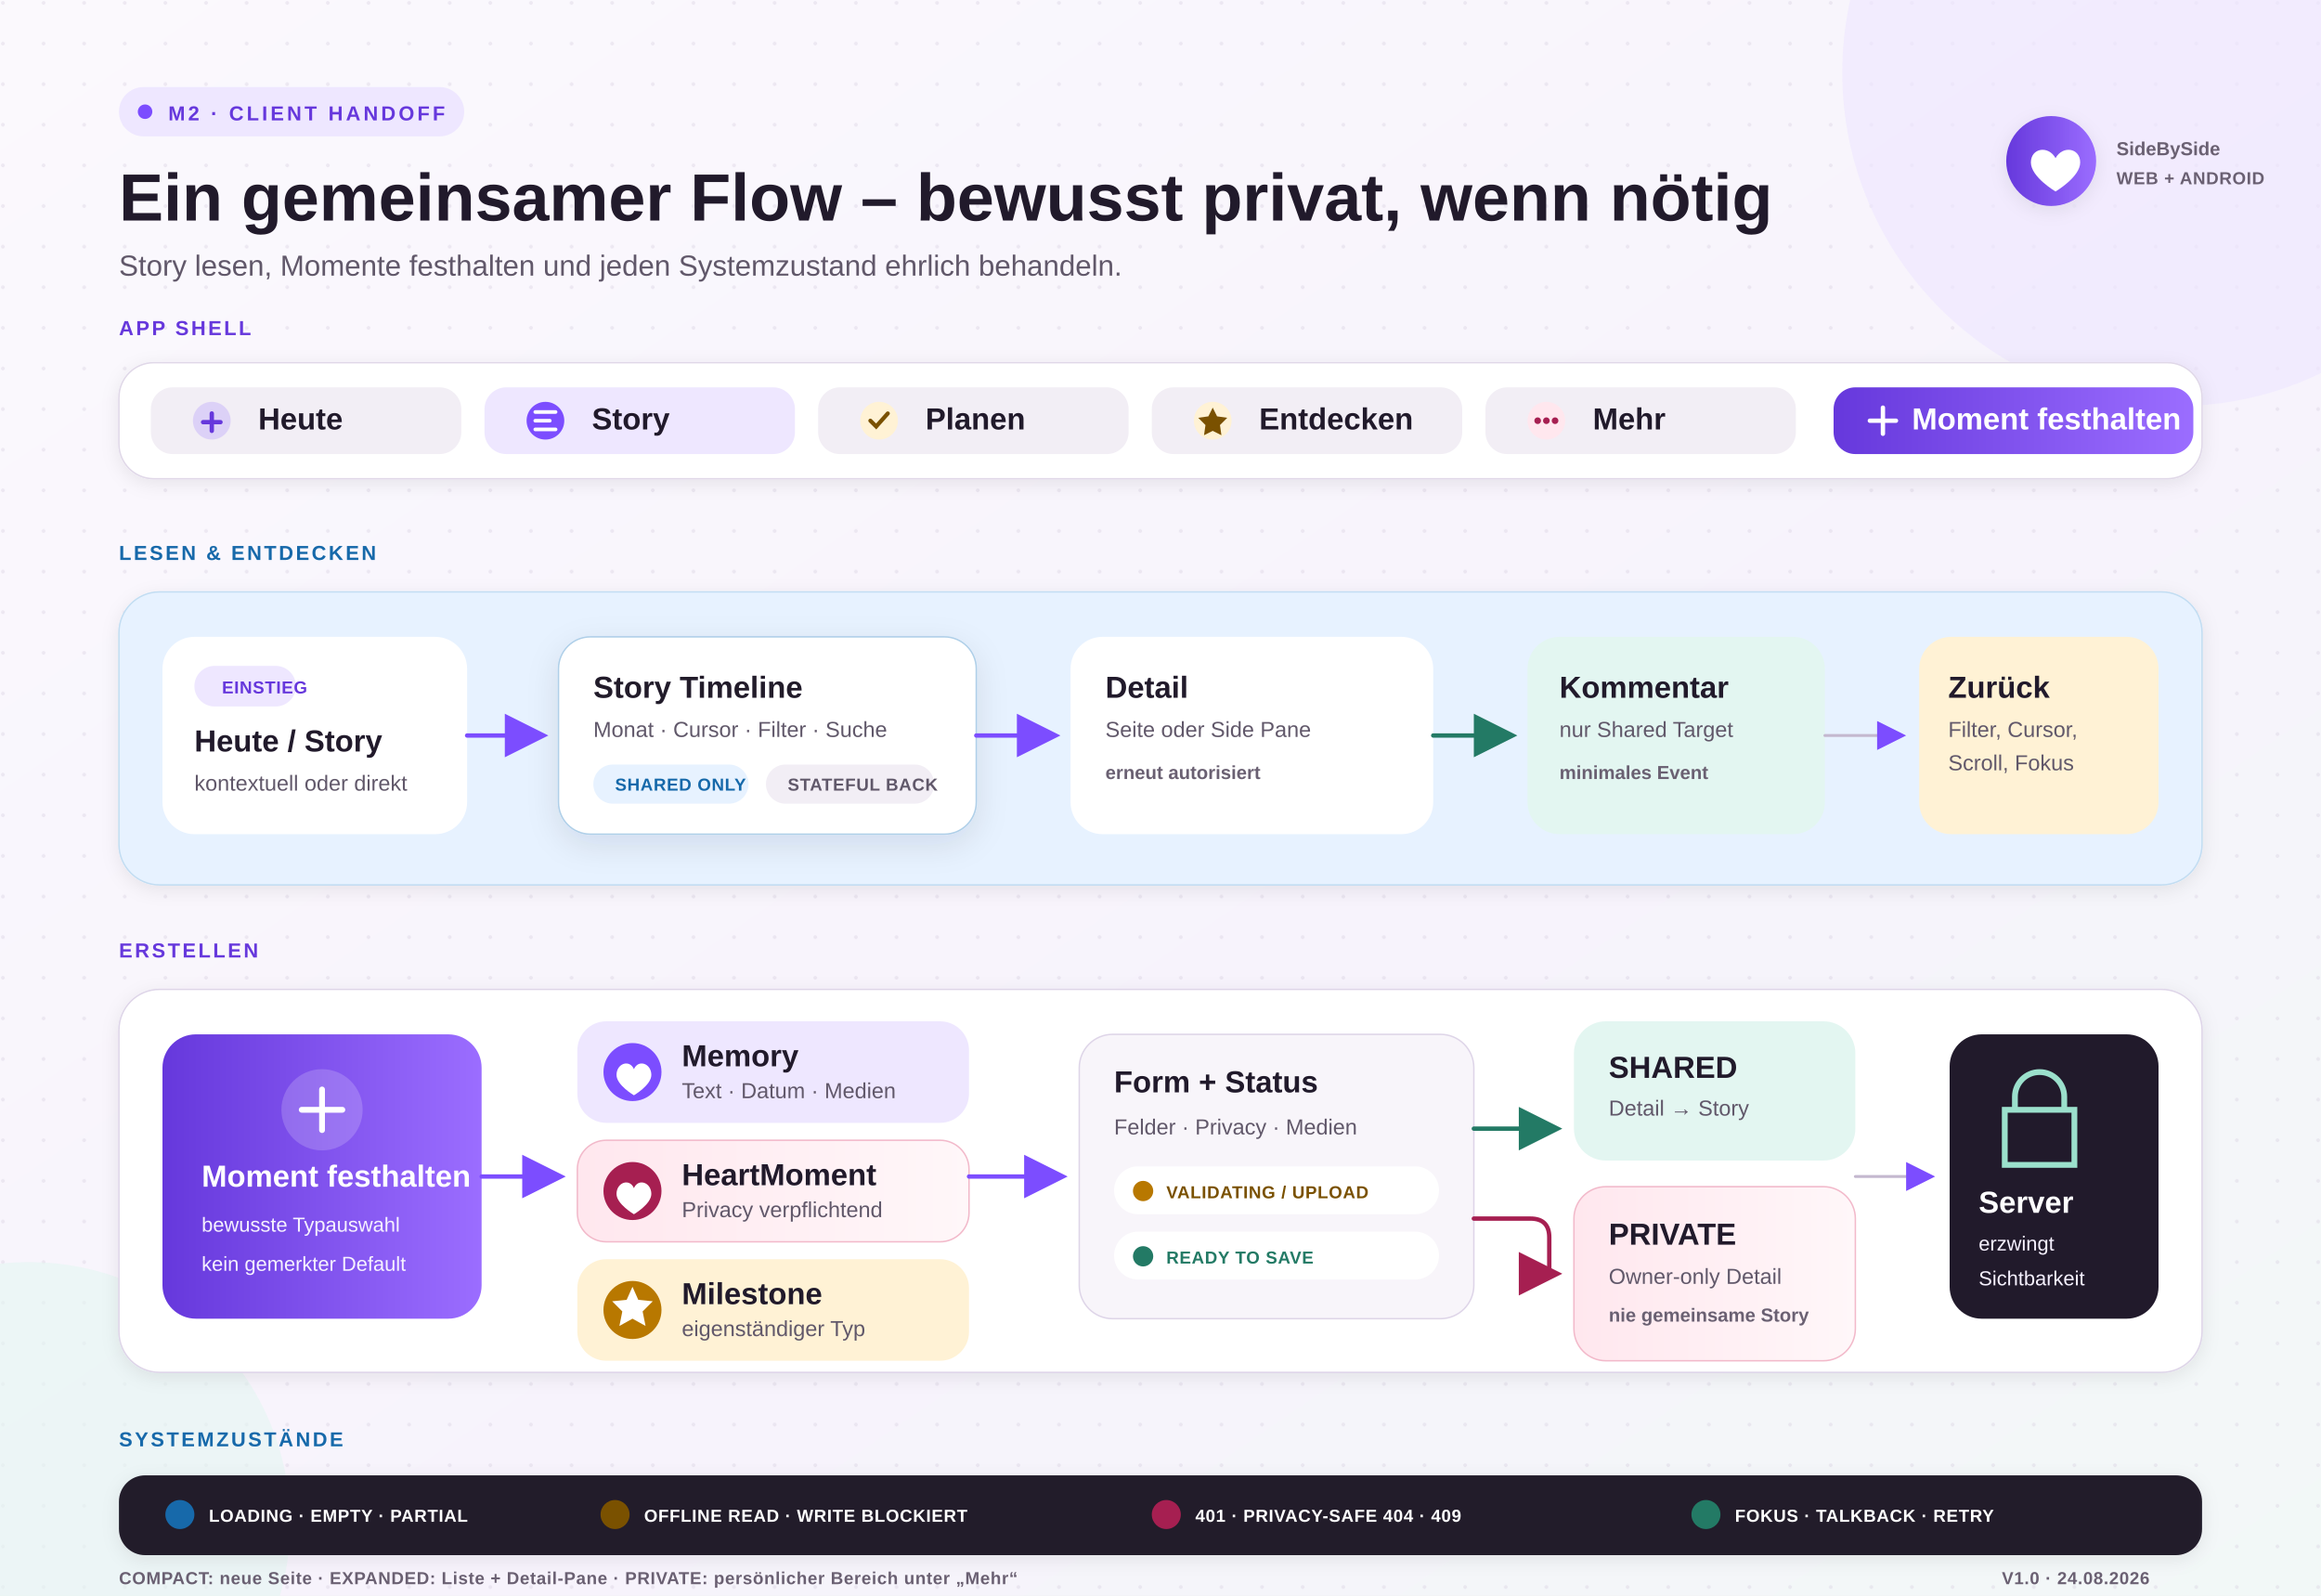
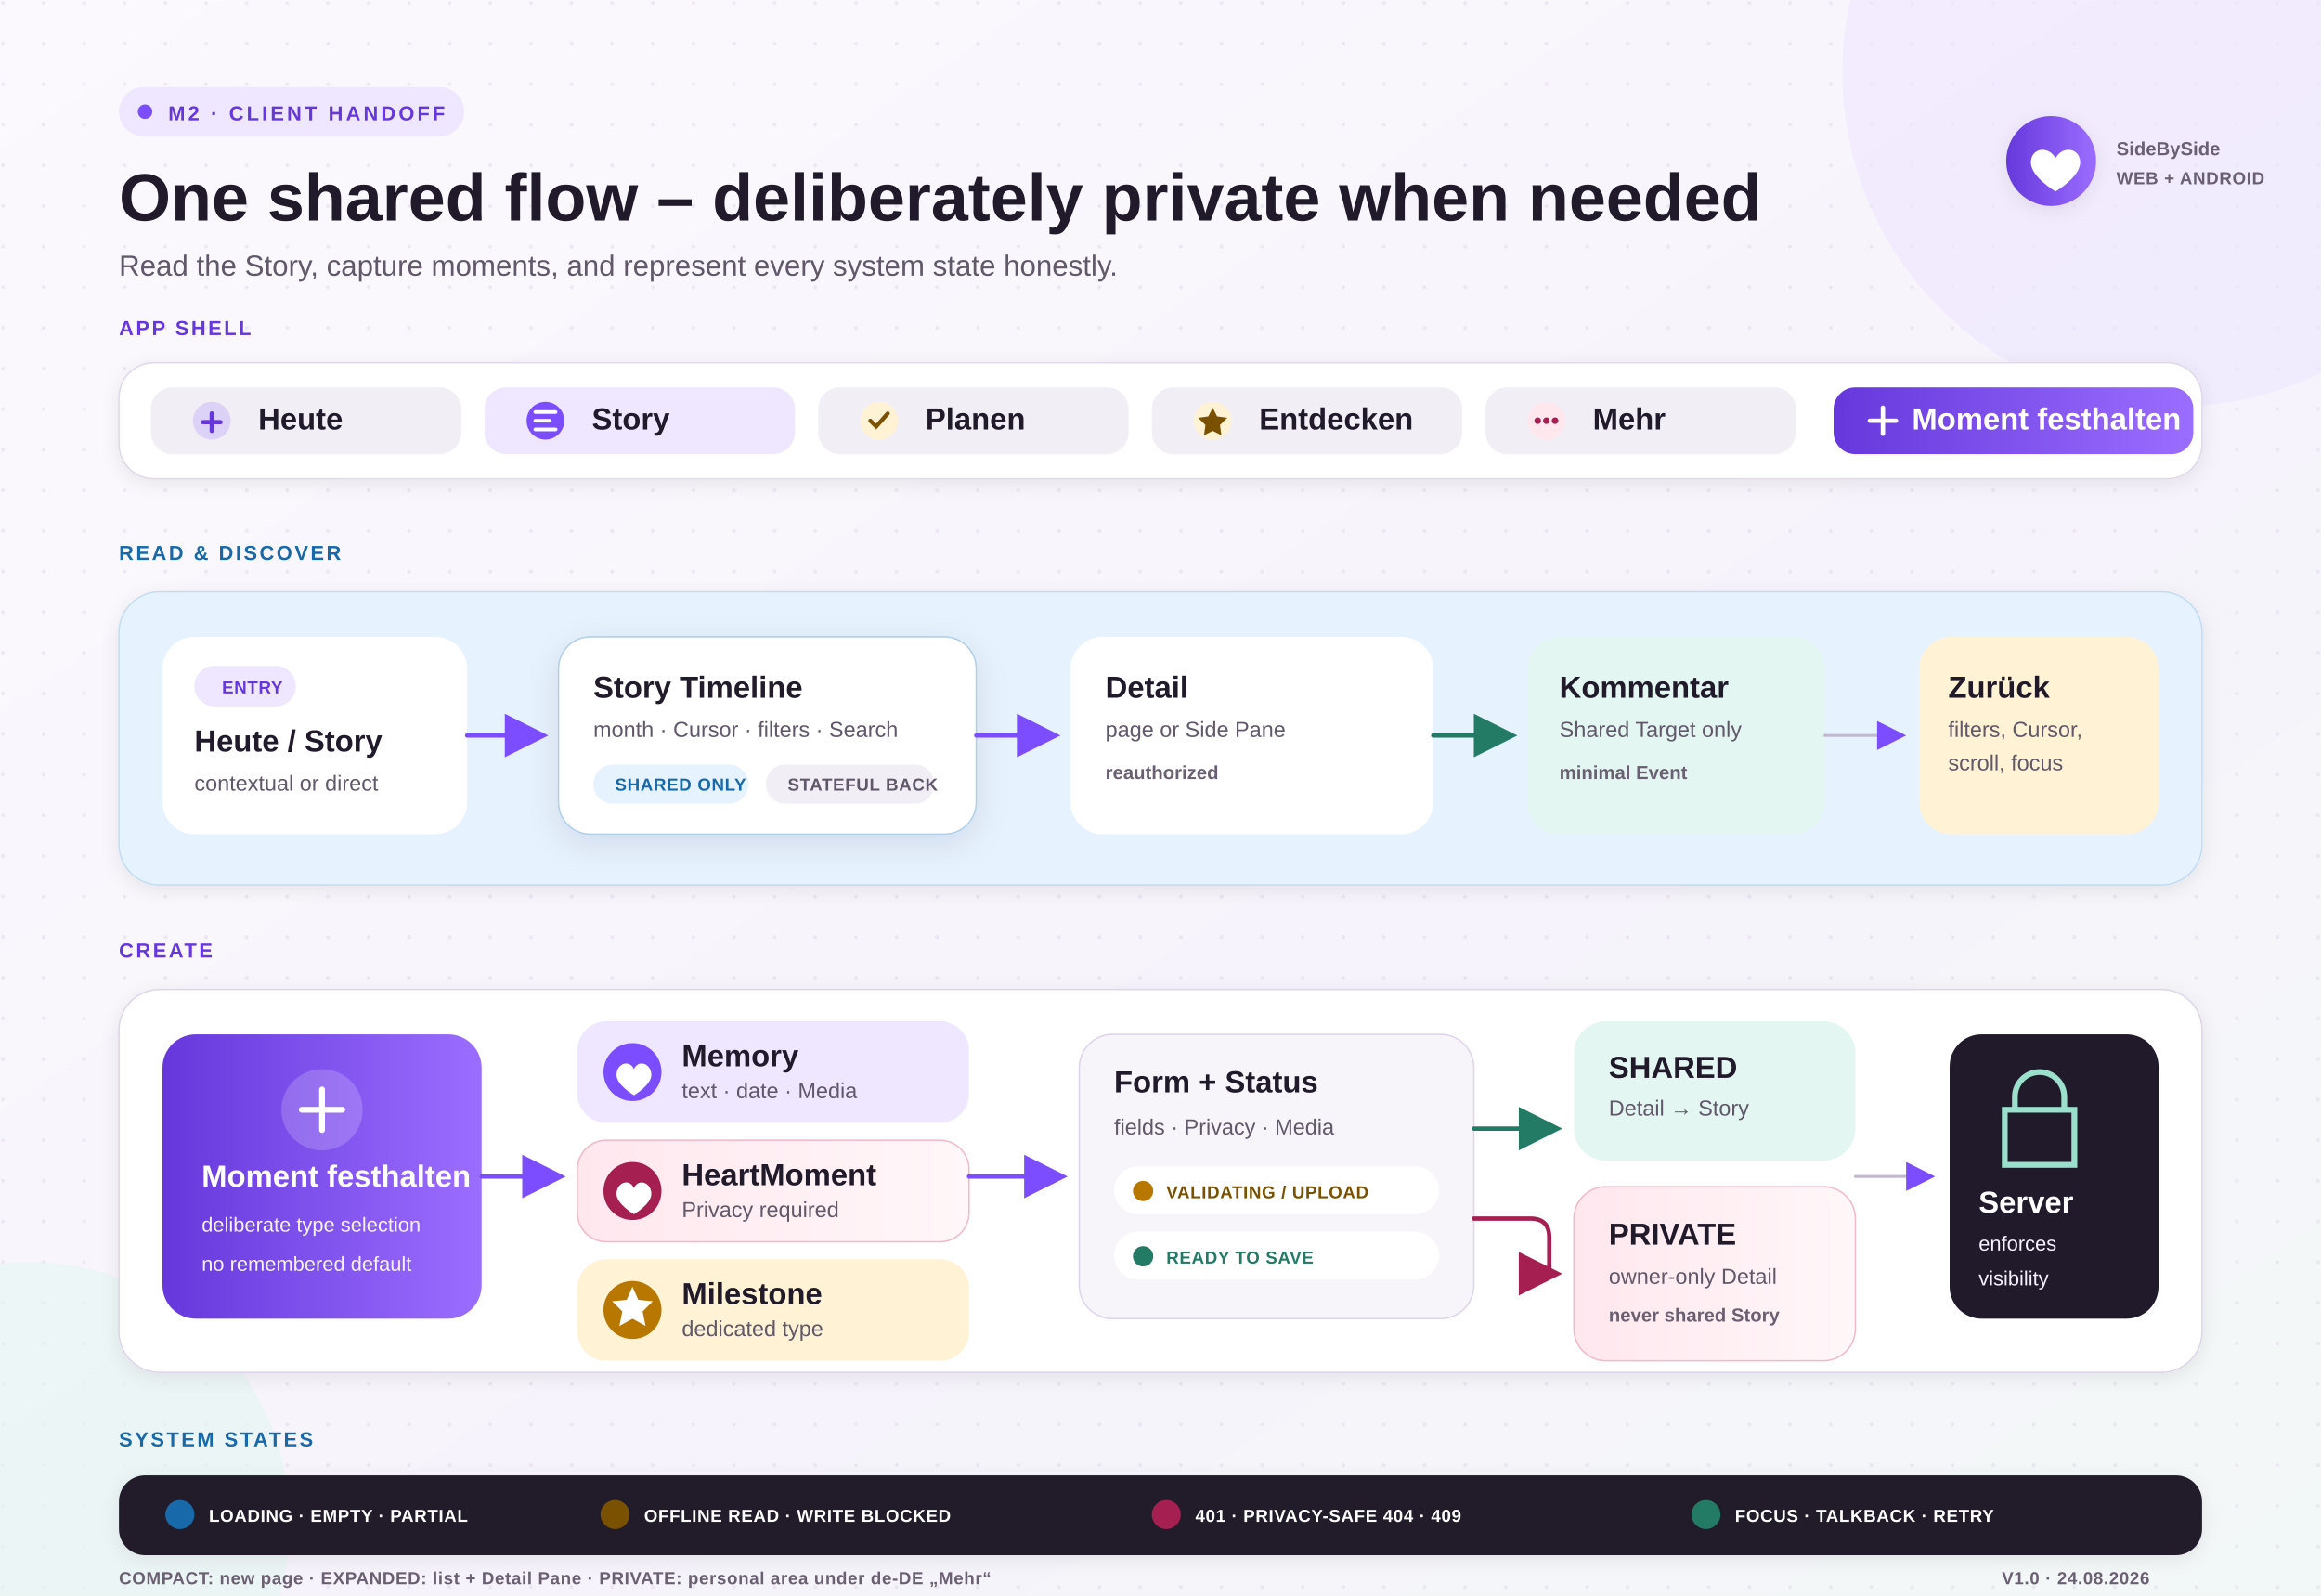
<svg xmlns="http://www.w3.org/2000/svg" width="1600" height="1100" viewBox="0 0 1600 1100" role="img" aria-labelledby="title desc">
  <defs>
    <linearGradient id="bg" x1="0" y1="0" x2="1" y2="1">
      <stop offset="0" stop-color="#FBF9FD" />
      <stop offset="0.6" stop-color="#F7F3FC" />
      <stop offset="1" stop-color="#F2F8F7" />
    </linearGradient>
    <linearGradient id="brand" x1="0" y1="0" x2="1" y2="0">
      <stop offset="0" stop-color="#6638DC" />
      <stop offset="1" stop-color="#9B6DFF" />
    </linearGradient>
    <linearGradient id="privateBg" x1="0" y1="0" x2="1" y2="0">
      <stop offset="0" stop-color="#FFE7EE" />
      <stop offset="1" stop-color="#FFF7F9" />
    </linearGradient>
    <pattern id="dots" width="28" height="28" patternUnits="userSpaceOnUse">
      <circle cx="2" cy="2" r="1.3" fill="#D7CFE0" opacity="0.38" />
    </pattern>
    <filter id="shadow" x="-20%" y="-20%" width="140%" height="160%">
      <feDropShadow dx="0" dy="7" stdDeviation="11" flood-color="#211A2B" flood-opacity="0.10" />
    </filter>
    <filter id="soft" x="-20%" y="-20%" width="140%" height="150%">
      <feDropShadow dx="0" dy="3" stdDeviation="6" flood-color="#211A2B" flood-opacity="0.08" />
    </filter>
    <marker id="arrowPurple" markerWidth="10" markerHeight="10" refX="8" refY="5" orient="auto">
      <path d="M0 0 L10 5 L0 10Z" fill="#7C4DFF" />
    </marker>
    <marker id="arrowGreen" markerWidth="10" markerHeight="10" refX="8" refY="5" orient="auto">
      <path d="M0 0 L10 5 L0 10Z" fill="#237A65" />
    </marker>
    <marker id="arrowPink" markerWidth="10" markerHeight="10" refX="8" refY="5" orient="auto">
      <path d="M0 0 L10 5 L0 10Z" fill="#A61F51" />
    </marker>
    <style>
      .h1{font:700 46px 'Segoe UI',Arial,sans-serif;fill:#211A2B}.sub{font:400 20px 'Segoe UI',Arial,sans-serif;fill:#61586A}
      .eyebrow{font:700 14px 'Segoe UI',Arial,sans-serif;letter-spacing:2px}.section{font:700 14px 'Segoe UI',Arial,sans-serif;letter-spacing:1.6px}
      .title{font:700 21px 'Segoe UI',Arial,sans-serif;fill:#211A2B}.body{font:400 15px 'Segoe UI',Arial,sans-serif;fill:#61586A}
      .small{font:600 13px 'Segoe UI',Arial,sans-serif;fill:#6A6072}.micro{font:700 12px 'Segoe UI',Arial,sans-serif;letter-spacing:.4px}
      .whiteTitle{font:700 21px 'Segoe UI',Arial,sans-serif;fill:#FFF}.whiteBody{font:500 14px 'Segoe UI',Arial,sans-serif;fill:#F6F1FF}
      .pLine{fill:none;stroke:#7C4DFF;stroke-width:3;stroke-linecap:round;stroke-linejoin:round}.gLine{fill:none;stroke:#237A65;stroke-width:3;stroke-linecap:round;stroke-linejoin:round}.rLine{fill:none;stroke:#A61F51;stroke-width:3;stroke-linecap:round;stroke-linejoin:round}.nLine{fill:none;stroke:#C4B8CF;stroke-width:2;stroke-linecap:round;stroke-linejoin:round}
    </style>
  </defs>
  <rect width="1600" height="1100" fill="url(#bg)" />
  <rect width="1600" height="1100" fill="url(#dots)" />
  <circle cx="1500" cy="50" r="230" fill="#EEE7FF" opacity="0.65" />
  <circle cx="20" cy="1050" r="180" fill="#E3F6F1" opacity="0.58" />
  <g transform="translate(82 60)">
    <rect width="238" height="34" rx="17" fill="#EEE7FF" />
    <circle cx="18" cy="17" r="5" fill="#7C4DFF" />
    <text x="34" y="23" class="eyebrow" fill="#6638DC">M2 · CLIENT HANDOFF</text>
-     <text x="0" y="92" class="h1">Ein gemeinsamer Flow – bewusst privat, wenn nötig</text>
-     <text x="0" y="130" class="sub">Story lesen, Momente festhalten und jeden Systemzustand ehrlich behandeln.</text>
+     <text x="0" y="92" class="h1">One shared flow – deliberately private when needed</text>
+     <text x="0" y="130" class="sub">Read the Story, capture moments, and represent every system state honestly.</text>
  </g>
  <g transform="translate(1383 80)">
    <circle cx="31" cy="31" r="31" fill="url(#brand)" filter="url(#soft)" />
    <path d="M17 32 C17 22 29 20 34 29 C39 20 51 22 51 32 C51 42 34 52 34 52 C34 52 17 42 17 32Z" fill="#FFF" />
    <text x="76" y="27" class="small" fill="#211A2B">SideBySide</text>
    <text x="76" y="47" class="micro" fill="#6A6072">WEB + ANDROID</text>
  </g>
  <text x="82" y="231" class="section" fill="#6638DC">APP SHELL</text>
  <g filter="url(#soft)">
    <rect x="82" y="250" width="1436" height="80" rx="24" fill="#FFFFFF" stroke="#E0D8E8" />
  </g>
  <g transform="translate(104 267)">
    <g>
      <rect width="214" height="46" rx="15" fill="#F2EEF5" />
      <text x="74" y="29" class="title" font-size="18">Heute</text>
      <circle cx="42" cy="23" r="13" fill="#7C4DFF" opacity=".18" />
      <path d="M36 24 h12 M42 18 v12" stroke="#6638DC" stroke-width="3" stroke-linecap="round" />
    </g>
    <g transform="translate(230 0)">
      <rect width="214" height="46" rx="15" fill="#EEE7FF" />
      <text x="74" y="29" class="title" font-size="18">Story</text>
      <circle cx="42" cy="23" r="13" fill="#7C4DFF" />
      <path d="M35 17 h14 M35 23 h10 M35 29 h14" stroke="#FFF" stroke-width="2.5" stroke-linecap="round" />
    </g>
    <g transform="translate(460 0)">
      <rect width="214" height="46" rx="15" fill="#F2EEF5" />
      <text x="74" y="29" class="title" font-size="18">Planen</text>
      <circle cx="42" cy="23" r="13" fill="#FFF2D5" />
      <path d="M36 23 l4 4 l8 -9" fill="none" stroke="#7A5100" stroke-width="2.8" stroke-linecap="round" />
    </g>
    <g transform="translate(690 0)">
      <rect width="214" height="46" rx="15" fill="#F2EEF5" />
      <text x="74" y="29" class="title" font-size="18">Entdecken</text>
      <circle cx="42" cy="23" r="13" fill="#FFF2D5" />
      <path d="M42 14 l3 6 l7 1 l-5 5 l1 7 l-6 -3 l-6 3 l1 -7 l-5 -5 l7 -1z" fill="#7A5100" />
    </g>
    <g transform="translate(920 0)">
      <rect width="214" height="46" rx="15" fill="#F2EEF5" />
      <text x="74" y="29" class="title" font-size="18">Mehr</text>
      <circle cx="42" cy="23" r="13" fill="#FFE7EE" />
      <circle cx="36" cy="23" r="2.3" fill="#A61F51" />
      <circle cx="42" cy="23" r="2.3" fill="#A61F51" />
      <circle cx="48" cy="23" r="2.3" fill="#A61F51" />
    </g>
    <rect x="1160" y="0" width="248" height="46" rx="15" fill="url(#brand)" />
    <path d="M1185 23 h18 M1194 14 v18" stroke="#FFF" stroke-width="3" stroke-linecap="round" />
    <text x="1214" y="29" class="whiteTitle" font-size="16">Moment festhalten</text>
  </g>
-   <text x="82" y="386" class="section" fill="#1769AA">LESEN &amp; ENTDECKEN</text>
+   <text x="82" y="386" class="section" fill="#1769AA">READ &amp; DISCOVER</text>
  <g filter="url(#soft)">
    <rect x="82" y="408" width="1436" height="202" rx="28" fill="#E7F2FF" stroke="#C2DDF2" />
  </g>
  <g transform="translate(112 439)">
    <rect width="210" height="136" rx="22" fill="#FFFFFF" />
    <rect x="22" y="20" width="70" height="28" rx="14" fill="#EEE7FF" />
-     <text x="41" y="39" class="micro" fill="#6638DC">EINSTIEG</text>
+     <text x="41" y="39" class="micro" fill="#6638DC">ENTRY</text>
    <text x="22" y="79" class="title">Heute / Story</text>
-     <text x="22" y="106" class="body">kontextuell oder direkt</text>
+     <text x="22" y="106" class="body">contextual or direct</text>
  </g>
  <g transform="translate(385 439)" filter="url(#shadow)">
    <rect width="288" height="136" rx="22" fill="#FFFFFF" stroke="#AFCFE8" />
    <text x="24" y="42" class="title">Story Timeline</text>
-     <text x="24" y="69" class="body">Monat · Cursor · Filter · Suche</text>
+     <text x="24" y="69" class="body">month · Cursor · filters · Search</text>
    <rect x="24" y="88" width="107" height="27" rx="13.5" fill="#E7F2FF" />
    <text x="39" y="106" class="micro" fill="#1769AA">SHARED ONLY</text>
    <rect x="143" y="88" width="116" height="27" rx="13.5" fill="#F2EEF5" />
    <text x="158" y="106" class="micro" fill="#61586A">STATEFUL BACK</text>
  </g>
  <g transform="translate(738 439)">
    <rect width="250" height="136" rx="22" fill="#FFFFFF" />
    <text x="24" y="42" class="title">Detail</text>
-     <text x="24" y="69" class="body">Seite oder Side Pane</text>
-     <text x="24" y="98" class="small">erneut autorisiert</text>
+     <text x="24" y="69" class="body">page or Side Pane</text>
+     <text x="24" y="98" class="small">reauthorized</text>
  </g>
  <g transform="translate(1053 439)">
    <rect width="205" height="136" rx="22" fill="#E3F6F1" />
    <text x="22" y="42" class="title">Kommentar</text>
-     <text x="22" y="69" class="body">nur Shared Target</text>
-     <text x="22" y="98" class="small" fill="#237A65">minimales Event</text>
+     <text x="22" y="69" class="body">Shared Target only</text>
+     <text x="22" y="98" class="small" fill="#237A65">minimal Event</text>
  </g>
  <g transform="translate(1323 439)">
    <rect width="165" height="136" rx="22" fill="#FFF2D5" />
    <text x="20" y="42" class="title">Zurück</text>
-     <text x="20" y="69" class="body">Filter, Cursor,</text>
-     <text x="20" y="92" class="body">Scroll, Fokus</text>
+     <text x="20" y="69" class="body">filters, Cursor,</text>
+     <text x="20" y="92" class="body">scroll, focus</text>
  </g>
  <path d="M322 507 H372" class="pLine" marker-end="url(#arrowPurple)" />
  <path d="M673 507 H725" class="pLine" marker-end="url(#arrowPurple)" />
  <path d="M988 507 H1040" class="gLine" marker-end="url(#arrowGreen)" />
  <path d="M1258 507 H1310" class="nLine" marker-end="url(#arrowPurple)" />
-   <text x="82" y="660" class="section" fill="#6638DC">ERSTELLEN</text>
+   <text x="82" y="660" class="section" fill="#6638DC">CREATE</text>
  <g filter="url(#soft)">
    <rect x="82" y="682" width="1436" height="264" rx="28" fill="#FFFFFF" stroke="#DED5E8" />
  </g>
  <g transform="translate(112 713)">
    <rect width="220" height="196" rx="23" fill="url(#brand)" />
    <circle cx="110" cy="52" r="28" fill="#FFFFFF" opacity=".18" />
    <path d="M96 52 h28 M110 38 v28" stroke="#FFF" stroke-width="4" stroke-linecap="round" />
    <text x="27" y="105" class="whiteTitle">Moment festhalten</text>
-     <text x="27" y="136" class="whiteBody">bewusste Typauswahl</text>
-     <text x="27" y="163" class="whiteBody">kein gemerkter Default</text>
+     <text x="27" y="136" class="whiteBody">deliberate type selection</text>
+     <text x="27" y="163" class="whiteBody">no remembered default</text>
  </g>
  <g transform="translate(398 704)">
    <rect width="270" height="70" rx="20" fill="#EEE7FF" />
    <circle cx="38" cy="35" r="20" fill="#7C4DFF" />
    <path d="M27 37 C27 29 36 26 39 33 C42 26 51 29 51 37 C51 44 39 51 39 51 C39 51 27 44 27 37Z" fill="#FFF" />
    <text x="72" y="31" class="title">Memory</text>
-     <text x="72" y="53" class="body">Text · Datum · Medien</text>
+     <text x="72" y="53" class="body">text · date · Media</text>
    <rect y="82" width="270" height="70" rx="20" fill="url(#privateBg)" stroke="#F2B9CA" />
    <circle cx="38" cy="117" r="20" fill="#A61F51" />
    <path d="M27 119 C27 111 36 108 39 115 C42 108 51 111 51 119 C51 126 39 133 39 133 C39 133 27 126 27 119Z" fill="#FFF" />
    <text x="72" y="113" class="title">HeartMoment</text>
-     <text x="72" y="135" class="body">Privacy verpflichtend</text>
+     <text x="72" y="135" class="body">Privacy required</text>
    <rect y="164" width="270" height="70" rx="20" fill="#FFF2D5" />
    <circle cx="38" cy="199" r="20" fill="#B87800" />
    <path d="M38 183 l4 9 l10 1 l-7 7 l2 10 l-9 -5 l-9 5 l2 -10 l-7 -7 l10 -1z" fill="#FFF" />
    <text x="72" y="195" class="title">Milestone</text>
-     <text x="72" y="217" class="body">eigenständiger Typ</text>
+     <text x="72" y="217" class="body">dedicated type</text>
  </g>
  <g transform="translate(744 713)">
    <rect width="272" height="196" rx="23" fill="#F8F5FA" stroke="#DED5E8" />
    <text x="24" y="40" class="title">Form + Status</text>
-     <text x="24" y="69" class="body">Felder · Privacy · Medien</text>
+     <text x="24" y="69" class="body">fields · Privacy · Media</text>
    <rect x="24" y="91" width="224" height="33" rx="16.5" fill="#FFFFFF" />
    <circle cx="44" cy="108" r="7" fill="#B87800" />
    <text x="60" y="113" class="micro" fill="#7A5100">VALIDATING / UPLOAD</text>
    <rect x="24" y="136" width="224" height="33" rx="16.5" fill="#FFFFFF" />
    <circle cx="44" cy="153" r="7" fill="#237A65" />
    <text x="60" y="158" class="micro" fill="#237A65">READY TO SAVE</text>
  </g>
  <g transform="translate(1085 704)">
    <rect width="194" height="96" rx="22" fill="#E3F6F1" />
    <text x="24" y="39" class="title">SHARED</text>
    <text x="24" y="65" class="body">Detail → Story</text>
    <rect y="114" width="194" height="120" rx="22" fill="url(#privateBg)" stroke="#F2B9CA" />
    <text x="24" y="154" class="title">PRIVATE</text>
-     <text x="24" y="181" class="body">Owner-only Detail</text>
-     <text x="24" y="207" class="small" fill="#A61F51">nie gemeinsame Story</text>
+     <text x="24" y="181" class="body">owner-only Detail</text>
+     <text x="24" y="207" class="small" fill="#A61F51">never shared Story</text>
  </g>
  <g transform="translate(1344 713)">
    <rect width="144" height="196" rx="22" fill="#211A2B" />
    <path d="M45 52 v-9 a17 17 0 0 1 34 0 v9 M38 52 h48 v38 H38z" fill="none" stroke="#9BE0CC" stroke-width="4" />
    <text x="20" y="123" class="whiteTitle" font-size="17">Server</text>
-     <text x="20" y="149" class="whiteBody">erzwingt</text>
-     <text x="20" y="173" class="whiteBody">Sichtbarkeit</text>
+     <text x="20" y="149" class="whiteBody">enforces</text>
+     <text x="20" y="173" class="whiteBody">visibility</text>
  </g>
  <path d="M332 811 H384" class="pLine" marker-end="url(#arrowPurple)" />
  <path d="M668 811 H730" class="pLine" marker-end="url(#arrowPurple)" />
  <path d="M1016 778 H1071" class="gLine" marker-end="url(#arrowGreen)" />
  <path d="M1016 840 H1055 Q1068 840 1068 853 V878 H1071" class="rLine" marker-end="url(#arrowPink)" />
  <path d="M1279 811 H1330" class="nLine" marker-end="url(#arrowPurple)" />
-   <text x="82" y="997" class="section" fill="#1769AA">SYSTEMZUSTÄNDE</text>
+   <text x="82" y="997" class="section" fill="#1769AA">SYSTEM STATES</text>
  <g transform="translate(82 1017)">
    <rect width="1436" height="55" rx="18" fill="#211A2B" filter="url(#soft)" />
    <g transform="translate(28 13)">
      <circle cx="14" cy="14" r="10" fill="#1769AA" />
      <text x="34" y="19" class="micro" fill="#FFF">LOADING · EMPTY · PARTIAL</text>
    </g>
    <g transform="translate(328 13)">
      <circle cx="14" cy="14" r="10" fill="#7A5100" />
-       <text x="34" y="19" class="micro" fill="#FFF">OFFLINE READ · WRITE BLOCKIERT</text>
+       <text x="34" y="19" class="micro" fill="#FFF">OFFLINE READ · WRITE BLOCKED</text>
    </g>
    <g transform="translate(708 13)">
      <circle cx="14" cy="14" r="10" fill="#A61F51" />
      <text x="34" y="19" class="micro" fill="#FFF">401 · PRIVACY-SAFE 404 · 409</text>
    </g>
    <g transform="translate(1080 13)">
      <circle cx="14" cy="14" r="10" fill="#237A65" />
-       <text x="34" y="19" class="micro" fill="#FFF">FOKUS · TALKBACK · RETRY</text>
-     </g>
-   </g>
-   <text x="82" y="1092" class="micro" fill="#6A6072">COMPACT: neue Seite · EXPANDED: Liste + Detail-Pane · PRIVATE: persönlicher Bereich unter „Mehr“</text>
+       <text x="34" y="19" class="micro" fill="#FFF">FOCUS · TALKBACK · RETRY</text>
+     </g>
+   </g>
+   <text x="82" y="1092" class="micro" fill="#6A6072">COMPACT: new page · EXPANDED: list + Detail Pane · PRIVATE: personal area under de-DE „Mehr“</text>
  <text x="1380" y="1092" class="micro" fill="#6A6072">V1.0 · 24.08.2026</text>
</svg>
